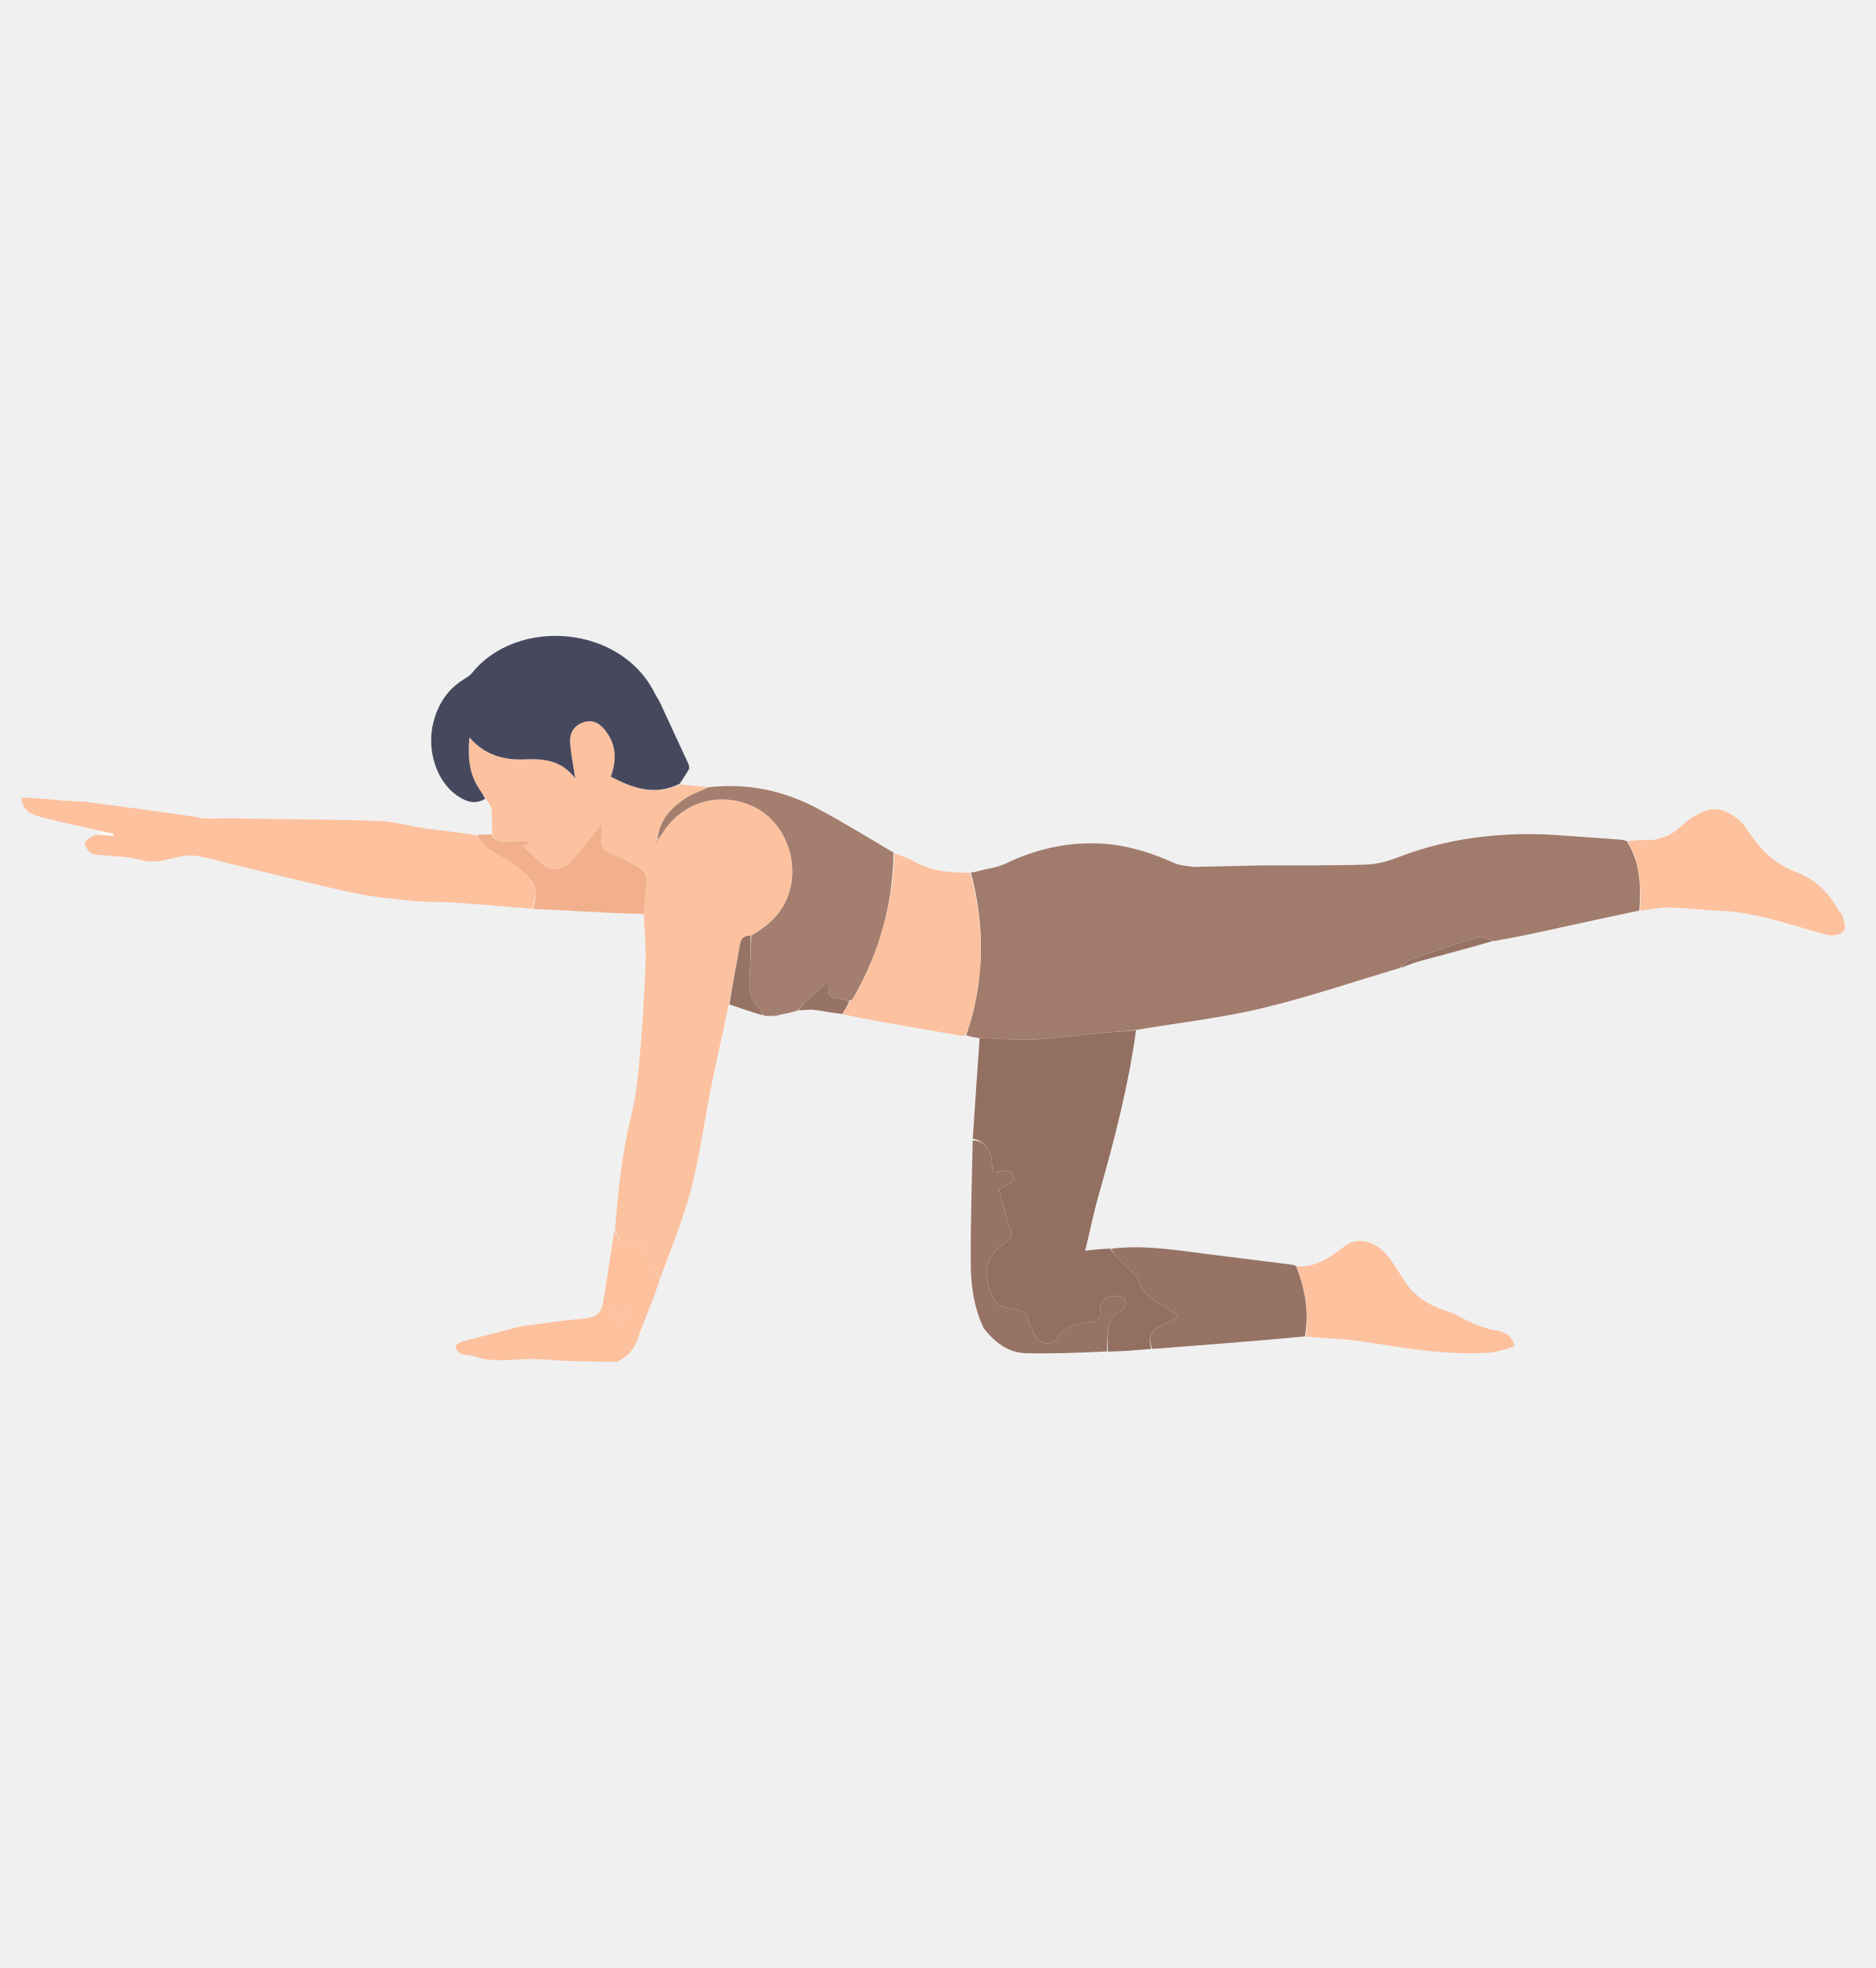
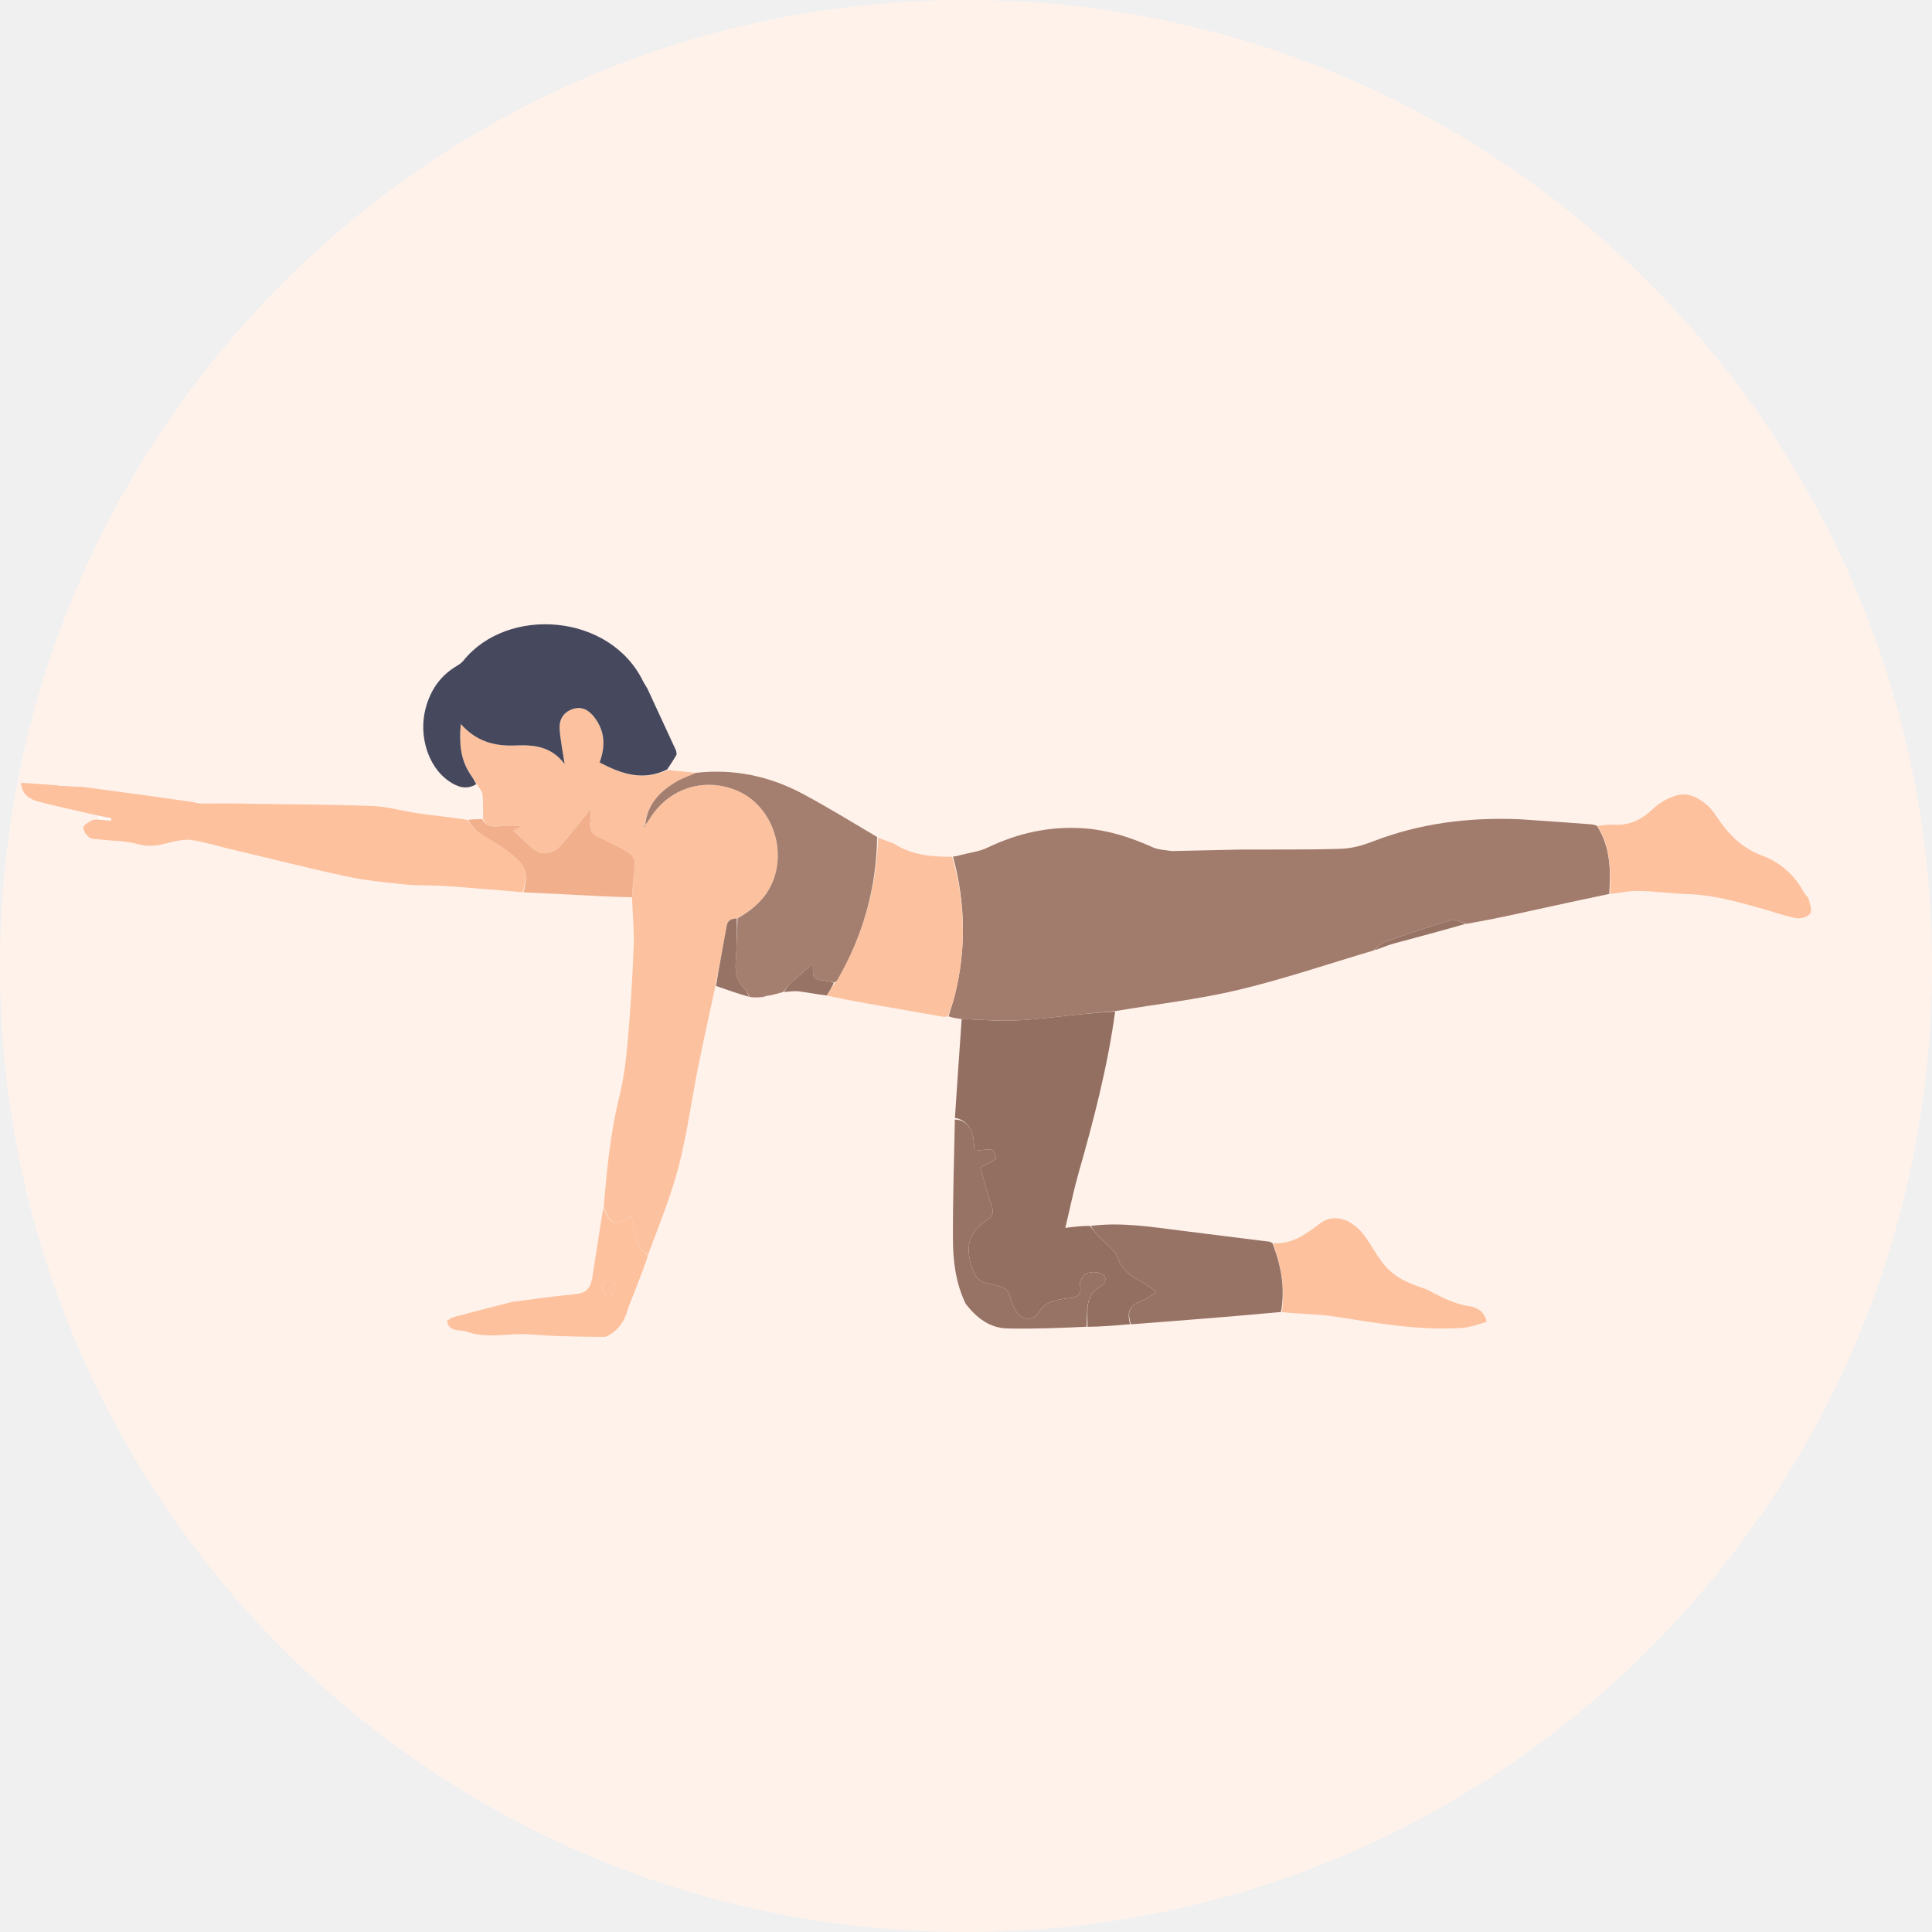
- <svg xmlns="http://www.w3.org/2000/svg" width="61" height="64" viewBox="0 0 61 64" fill="none">
-   <path d="M45.501 31.486C44.011 31.927 42.535 32.431 41.025 32.791C39.707 33.105 38.35 33.257 36.96 33.491C36.51 33.537 36.11 33.57 35.711 33.608C35.024 33.674 34.34 33.774 33.652 33.803C33.055 33.828 32.455 33.775 31.832 33.756C31.679 33.735 31.55 33.714 31.422 33.668C31.491 33.425 31.57 33.211 31.625 32.991C32.011 31.451 31.985 29.914 31.572 28.382C31.572 28.382 31.6 28.37 31.632 28.366C31.716 28.349 31.767 28.337 31.818 28.325C32.117 28.246 32.437 28.212 32.711 28.08C33.719 27.596 34.769 27.363 35.885 27.439C36.696 27.494 37.455 27.737 38.192 28.07C38.364 28.148 38.569 28.153 38.811 28.193C39.599 28.177 40.335 28.16 41.071 28.143C42.191 28.138 43.311 28.153 44.429 28.117C44.784 28.106 45.15 28.001 45.486 27.872C47.044 27.271 48.657 27.07 50.343 27.139C51.142 27.192 51.911 27.248 52.68 27.305C52.741 27.31 52.803 27.316 52.898 27.352C53.359 28.075 53.356 28.84 53.308 29.612C52.466 29.79 51.625 29.968 50.764 30.159C50.034 30.323 49.323 30.474 48.576 30.603C48.383 30.543 48.206 30.438 48.072 30.477C47.335 30.697 46.605 30.944 45.88 31.201C45.738 31.252 45.627 31.389 45.501 31.486Z" fill="#A17B6C" />
-   <path d="M17.314 29.556C16.469 29.487 15.624 29.411 14.778 29.352C14.326 29.321 13.87 29.345 13.42 29.299C12.762 29.232 12.1 29.166 11.455 29.028C10.17 28.751 8.895 28.425 7.591 28.117C7.161 28.016 6.761 27.887 6.35 27.828C6.115 27.795 5.858 27.85 5.622 27.91C5.272 27.998 4.95 28.074 4.572 27.965C4.173 27.849 3.738 27.858 3.319 27.809C3.198 27.795 3.052 27.807 2.964 27.743C2.862 27.67 2.763 27.527 2.759 27.412C2.756 27.338 2.923 27.251 3.024 27.184C3.073 27.151 3.143 27.151 3.245 27.147C3.417 27.166 3.548 27.173 3.678 27.181C3.681 27.157 3.683 27.133 3.685 27.11C3.52 27.074 3.354 27.038 3.188 27.003C2.556 26.856 1.922 26.722 1.294 26.559C1.003 26.483 0.731 26.347 0.695 25.931C1.105 25.956 1.492 25.981 1.92 26.018C1.995 26.031 2.029 26.033 2.063 26.034C2.19 26.043 2.318 26.052 2.496 26.062C2.594 26.063 2.641 26.063 2.688 26.062C3.921 26.225 5.154 26.389 6.426 26.575C6.538 26.604 6.613 26.61 6.688 26.617C7.065 26.617 7.441 26.618 7.846 26.615C8.009 26.616 8.143 26.624 8.278 26.626C9.636 26.648 10.994 26.648 12.351 26.7C12.852 26.72 13.347 26.871 13.848 26.942C14.379 27.018 14.913 27.069 15.474 27.157C15.621 27.317 15.721 27.476 15.862 27.579C16.11 27.761 16.393 27.896 16.644 28.075C17.443 28.645 17.521 28.83 17.314 29.556Z" fill="#FDC19E" />
-   <path d="M53.335 29.614C53.356 28.84 53.359 28.075 52.922 27.363C53.1 27.335 53.287 27.31 53.473 27.32C53.983 27.346 54.38 27.156 54.751 26.801C54.978 26.584 55.291 26.409 55.596 26.333C56.037 26.224 56.566 26.596 56.824 26.99C57.208 27.575 57.659 28.079 58.366 28.341C58.958 28.56 59.449 28.977 59.756 29.563C59.799 29.644 59.895 29.705 59.916 29.788C59.958 29.946 60.035 30.162 59.965 30.262C59.89 30.372 59.653 30.441 59.506 30.415C59.143 30.351 58.792 30.221 58.435 30.12C57.611 29.887 56.789 29.648 55.922 29.619C55.376 29.601 54.831 29.524 54.285 29.513C53.978 29.507 53.67 29.579 53.335 29.614Z" fill="#FDC19E" />
-   <path d="M49.247 43.789C48.963 43.874 48.681 43.973 48.393 43.991C46.985 44.078 45.606 43.828 44.223 43.614C43.652 43.526 43.067 43.531 42.463 43.465C42.579 42.662 42.434 41.922 42.173 41.195C42.183 41.191 42.193 41.183 42.202 41.183C42.816 41.215 43.258 40.884 43.721 40.532C44.197 40.169 44.814 40.385 45.24 40.989C45.431 41.261 45.591 41.555 45.79 41.82C46.144 42.29 46.654 42.523 47.221 42.697C47.701 42.941 48.146 43.195 48.675 43.271C48.936 43.309 49.185 43.453 49.247 43.789Z" fill="#FDC19E" />
-   <path d="M3.195 27.019C3.354 27.038 3.519 27.074 3.685 27.11C3.683 27.133 3.681 27.157 3.678 27.181C3.548 27.173 3.417 27.166 3.268 27.144C3.234 27.098 3.218 27.066 3.195 27.019Z" fill="#FEF9F6" />
-   <path d="M6.684 26.596C6.613 26.61 6.538 26.604 6.451 26.579C6.519 26.565 6.599 26.571 6.684 26.596Z" fill="#FEFAF7" />
-   <path d="M2.685 26.041C2.641 26.063 2.594 26.063 2.523 26.061C2.56 26.045 2.621 26.033 2.685 26.041Z" fill="#FEFAF7" />
-   <path d="M50.374 26.231C50.345 26.215 50.314 26.181 50.298 26.136C50.333 26.154 50.352 26.183 50.374 26.231Z" fill="#FEFAF7" />
-   <path d="M2.059 26.018C2.029 26.033 1.995 26.031 1.948 26.017C1.976 26.003 2.016 26.003 2.059 26.018Z" fill="#FEFAF7" />
-   <path d="M50.311 25.981C50.282 25.965 50.252 25.931 50.236 25.886C50.27 25.904 50.29 25.933 50.311 25.981Z" fill="#FEFAF7" />
-   <path d="M19.999 39.999C20.099 38.76 20.219 37.525 20.52 36.31C20.668 35.711 20.742 35.088 20.796 34.471C20.886 33.438 20.95 32.401 20.991 31.365C21.012 30.848 20.958 30.328 20.938 29.751C20.958 29.445 20.97 29.197 20.999 28.951C21.065 28.404 21.036 28.34 20.545 28.084C20.343 27.979 20.145 27.86 19.933 27.783C19.652 27.68 19.508 27.521 19.558 27.205C19.582 27.049 19.562 26.886 19.562 26.802C19.264 27.169 18.939 27.602 18.58 28.004C18.337 28.276 17.962 28.343 17.735 28.172C17.481 27.982 17.259 27.75 17.006 27.521C17.11 27.462 17.193 27.416 17.275 27.369C17.023 27.333 16.784 27.344 16.548 27.37C16.318 27.395 16.11 27.39 16.003 27.136C16 26.865 16.012 26.593 15.985 26.325C15.974 26.215 15.88 26.114 15.8 25.981C15.714 25.858 15.657 25.76 15.592 25.667C15.25 25.171 15.209 24.623 15.262 23.982C15.78 24.566 16.392 24.722 17.061 24.695C17.67 24.67 18.247 24.709 18.704 25.309C18.637 24.858 18.561 24.503 18.538 24.144C18.519 23.841 18.661 23.594 18.968 23.49C19.282 23.383 19.514 23.53 19.697 23.771C20.043 24.226 20.058 24.726 19.863 25.256C20.588 25.643 21.31 25.881 22.121 25.508C22.453 25.547 22.763 25.568 23.055 25.601C22.819 25.709 22.587 25.782 22.385 25.905C21.851 26.227 21.44 26.649 21.361 27.319C21.343 27.349 21.339 27.372 21.335 27.394C21.343 27.396 21.351 27.397 21.358 27.398C21.364 27.37 21.369 27.341 21.393 27.303C21.457 27.223 21.503 27.154 21.548 27.083C22.175 26.102 23.337 25.739 24.412 26.189C25.396 26.602 25.953 27.766 25.709 28.855C25.542 29.597 25.061 30.064 24.408 30.425C24.21 30.431 24.103 30.489 24.069 30.686C23.955 31.343 23.824 31.997 23.696 32.68C23.503 33.59 23.302 34.469 23.125 35.354C22.906 36.45 22.761 37.565 22.48 38.644C22.223 39.636 21.828 40.591 21.47 41.562C21.339 41.457 21.177 41.371 21.135 41.244C21.033 40.935 20.986 40.608 20.918 40.296C20.326 40.618 20.256 40.597 19.999 39.999Z" fill="#FCC29F" />
-   <path d="M22.101 25.49C21.31 25.881 20.588 25.643 19.863 25.256C20.058 24.726 20.043 24.226 19.697 23.771C19.514 23.53 19.283 23.383 18.968 23.49C18.661 23.594 18.52 23.841 18.538 24.144C18.561 24.503 18.637 24.858 18.704 25.309C18.247 24.709 17.67 24.67 17.061 24.695C16.392 24.722 15.78 24.566 15.263 23.981C15.21 24.623 15.25 25.171 15.592 25.667C15.657 25.76 15.715 25.858 15.778 25.977C15.438 26.184 15.135 26.062 14.852 25.863C14.185 25.395 13.862 24.377 14.096 23.478C14.251 22.882 14.569 22.399 15.108 22.075C15.195 22.022 15.288 21.963 15.351 21.885C16.805 20.069 20.22 20.303 21.316 22.594C21.374 22.69 21.41 22.752 21.447 22.812C21.759 23.488 22.072 24.163 22.384 24.838C22.401 24.875 22.409 24.916 22.415 24.994C22.305 25.184 22.203 25.337 22.101 25.49Z" fill="#46495E" />
-   <path d="M31.542 28.38C31.985 29.914 32.011 31.451 31.625 32.991C31.57 33.211 31.491 33.425 31.397 33.667C31.32 33.687 31.268 33.686 31.217 33.677C30.373 33.53 29.529 33.384 28.685 33.235C28.249 33.158 27.814 33.075 27.386 32.977C27.476 32.831 27.557 32.704 27.656 32.565C27.698 32.518 27.725 32.487 27.746 32.451C28.584 30.994 29.033 29.427 29.09 27.748C29.281 27.819 29.45 27.885 29.619 27.952C30.2 28.319 30.847 28.391 31.542 28.38Z" fill="#FCC29F" />
-   <path d="M15.976 27.134C16.11 27.389 16.318 27.395 16.548 27.37C16.785 27.344 17.023 27.333 17.275 27.369C17.193 27.416 17.111 27.462 17.006 27.521C17.259 27.75 17.482 27.982 17.735 28.172C17.963 28.343 18.338 28.276 18.58 28.004C18.939 27.602 19.265 27.169 19.562 26.802C19.562 26.886 19.583 27.049 19.558 27.205C19.508 27.521 19.652 27.68 19.933 27.783C20.146 27.86 20.343 27.979 20.545 28.084C21.036 28.339 21.065 28.404 20.999 28.951C20.97 29.197 20.958 29.445 20.938 29.721C20.224 29.71 19.51 29.668 18.796 29.63C18.32 29.604 17.844 29.585 17.341 29.559C17.521 28.83 17.443 28.645 16.644 28.075C16.393 27.896 16.11 27.761 15.862 27.579C15.721 27.476 15.621 27.317 15.503 27.162C15.652 27.138 15.8 27.135 15.976 27.134Z" fill="#F1AF8C" />
-   <path d="M31.807 28.308C31.767 28.337 31.716 28.349 31.645 28.357C31.683 28.332 31.74 28.312 31.807 28.308Z" fill="#FEF9F6" />
-   <path d="M19.983 40.019C20.256 40.597 20.326 40.618 20.918 40.296C20.986 40.608 21.033 40.935 21.135 41.244C21.177 41.37 21.339 41.457 21.469 41.585C21.266 42.176 21.041 42.744 20.816 43.312C20.701 43.736 20.502 44.094 20.057 44.284C19.51 44.289 18.969 44.273 18.373 44.255C17.875 44.232 17.429 44.174 16.988 44.202C16.473 44.234 15.96 44.291 15.466 44.116C15.233 44.033 14.87 44.149 14.808 43.75C14.886 43.708 14.959 43.649 15.041 43.626C15.677 43.456 16.314 43.293 16.976 43.124C17.653 43.038 18.304 42.942 18.959 42.883C19.389 42.843 19.552 42.739 19.623 42.301C19.746 41.548 19.854 40.793 19.983 40.019ZM20.087 42.427C19.843 42.539 19.952 42.721 20.018 42.872C20.044 42.931 20.159 42.95 20.233 42.987C20.28 42.851 20.352 42.718 20.367 42.578C20.384 42.427 20.294 42.347 20.087 42.427Z" fill="#FDC19E" />
-   <path d="M37.437 43.866C36.975 43.906 36.512 43.947 36.023 43.953C36.04 43.436 35.907 42.897 36.482 42.599C36.627 42.523 36.681 42.298 36.516 42.208C36.375 42.13 36.146 42.122 35.996 42.182C35.884 42.227 35.753 42.449 35.776 42.561C35.844 42.886 35.702 42.97 35.428 43.003C35.03 43.05 34.645 43.079 34.389 43.495C34.208 43.79 33.81 43.719 33.646 43.413C33.569 43.269 33.491 43.117 33.46 42.96C33.417 42.746 33.313 42.678 33.105 42.605C32.808 42.5 32.433 42.579 32.253 42.13C31.956 41.389 32.036 40.855 32.694 40.414C32.911 40.269 32.928 40.142 32.837 39.901C32.68 39.485 32.586 39.046 32.482 38.675C32.707 38.554 32.866 38.493 32.984 38.387C33.012 38.361 32.918 38.105 32.85 38.09C32.694 38.056 32.518 38.103 32.287 38.123C32.278 38.037 32.258 37.904 32.251 37.77C32.231 37.383 31.963 37.072 31.633 37.034C31.705 35.923 31.781 34.84 31.857 33.757C32.455 33.775 33.055 33.828 33.652 33.803C34.34 33.774 35.025 33.674 35.711 33.608C36.11 33.57 36.51 33.537 36.941 33.505C36.694 35.317 36.235 37.085 35.733 38.843C35.566 39.431 35.444 40.031 35.289 40.675C35.582 40.639 35.829 40.609 36.102 40.607C36.206 40.734 36.279 40.838 36.364 40.93C36.587 41.172 36.916 41.374 37.017 41.658C37.178 42.108 37.512 42.291 37.871 42.494C38.024 42.581 38.163 42.693 38.308 42.793C38.163 42.886 38.028 43.007 37.87 43.066C37.431 43.23 37.315 43.425 37.437 43.866Z" fill="#936F61" />
-   <path d="M37.464 43.868C37.315 43.425 37.431 43.23 37.87 43.066C38.028 43.007 38.163 42.886 38.308 42.793C38.163 42.693 38.024 42.58 37.871 42.494C37.511 42.291 37.178 42.108 37.017 41.658C36.916 41.374 36.586 41.172 36.364 40.93C36.279 40.838 36.206 40.734 36.13 40.61C37.136 40.481 38.123 40.639 39.112 40.764C40.091 40.888 41.07 41.009 42.049 41.133C42.078 41.136 42.105 41.156 42.153 41.182C42.434 41.922 42.579 42.662 42.433 43.461C40.783 43.614 39.137 43.743 37.464 43.868Z" fill="#977365" />
-   <path d="M45.524 31.483C45.627 31.389 45.738 31.252 45.88 31.202C46.606 30.944 47.335 30.697 48.072 30.477C48.206 30.438 48.383 30.543 48.551 30.601C47.76 30.833 46.959 31.041 46.16 31.259C45.951 31.317 45.75 31.406 45.524 31.483Z" fill="#977365" />
-   <path d="M31.989 43.192C31.659 42.504 31.57 41.778 31.567 41.05C31.562 39.739 31.603 38.428 31.631 37.089C31.963 37.072 32.231 37.383 32.251 37.77C32.258 37.904 32.278 38.037 32.287 38.123C32.518 38.103 32.694 38.056 32.85 38.09C32.918 38.105 33.012 38.361 32.984 38.387C32.866 38.493 32.707 38.554 32.482 38.675C32.586 39.046 32.68 39.485 32.837 39.901C32.928 40.142 32.911 40.269 32.694 40.414C32.036 40.855 31.956 41.389 32.253 42.13C32.433 42.579 32.808 42.5 33.105 42.605C33.313 42.678 33.417 42.746 33.46 42.96C33.491 43.117 33.569 43.269 33.646 43.413C33.81 43.719 34.208 43.79 34.389 43.495C34.645 43.079 35.03 43.05 35.428 43.003C35.702 42.97 35.844 42.886 35.776 42.561C35.753 42.449 35.884 42.227 35.995 42.182C36.146 42.122 36.375 42.13 36.516 42.208C36.681 42.298 36.626 42.523 36.482 42.599C35.906 42.897 36.04 43.436 35.993 43.95C35.118 43.993 34.246 44.025 33.376 44.008C32.787 43.996 32.352 43.658 31.989 43.192Z" fill="#977365" />
-   <path d="M25.939 32.862C25.769 32.911 25.599 32.961 25.393 32.992C25.301 32.995 25.246 33.015 25.19 33.035C25.081 33.041 24.973 33.047 24.837 33.026C24.759 32.913 24.722 32.811 24.653 32.743C24.404 32.499 24.348 32.206 24.372 31.872C24.405 31.389 24.414 30.904 24.433 30.421C25.061 30.064 25.543 29.597 25.709 28.855C25.953 27.766 25.397 26.602 24.412 26.189C23.337 25.739 22.175 26.102 21.548 27.083C21.503 27.154 21.457 27.223 21.394 27.303C21.375 27.312 21.375 27.313 21.375 27.313C21.441 26.649 21.851 26.227 22.385 25.905C22.587 25.782 22.82 25.709 23.056 25.601C24.319 25.46 25.495 25.711 26.591 26.296C27.423 26.741 28.227 27.237 29.056 27.727C29.033 29.427 28.584 30.994 27.746 32.451C27.725 32.487 27.698 32.518 27.639 32.545C27.545 32.525 27.486 32.507 27.426 32.501C26.924 32.443 26.924 32.443 26.929 31.959C26.929 31.948 26.904 31.936 26.91 31.941C26.678 32.144 26.446 32.339 26.224 32.544C26.119 32.64 26.033 32.756 25.939 32.862Z" fill="#A47E6F" />
-   <path d="M24.408 30.425C24.414 30.904 24.405 31.389 24.371 31.872C24.348 32.206 24.404 32.499 24.653 32.743C24.722 32.811 24.759 32.913 24.811 33.02C24.454 32.918 24.097 32.795 23.719 32.662C23.824 31.996 23.955 31.343 24.069 30.686C24.103 30.489 24.21 30.431 24.408 30.425Z" fill="#977365" />
-   <path d="M21.375 27.312C21.369 27.341 21.364 27.37 21.358 27.398C21.351 27.397 21.343 27.396 21.335 27.394C21.339 27.371 21.343 27.349 21.361 27.319C21.375 27.313 21.375 27.312 21.375 27.312Z" fill="#A47E6F" />
-   <path d="M25.964 32.86C26.033 32.756 26.119 32.64 26.224 32.544C26.446 32.339 26.678 32.144 26.91 31.941C26.904 31.936 26.93 31.948 26.929 31.959C26.924 32.443 26.924 32.443 27.427 32.501C27.486 32.507 27.545 32.525 27.622 32.558C27.557 32.704 27.476 32.831 27.386 32.977C27.077 32.942 26.776 32.878 26.472 32.841C26.314 32.822 26.15 32.851 25.964 32.86Z" fill="#977365" />
-   <path d="M20.108 42.416C20.294 42.347 20.384 42.427 20.367 42.578C20.352 42.718 20.28 42.851 20.234 42.987C20.159 42.95 20.044 42.931 20.018 42.872C19.952 42.722 19.843 42.539 20.108 42.416Z" fill="#FCC29F" />
-   <path d="M25.209 33.039C25.246 33.015 25.301 32.995 25.368 32.99C25.328 33.019 25.279 33.031 25.209 33.039Z" fill="#977365" />
+ <svg xmlns="http://www.w3.org/2000/svg" width="64" height="64" viewBox="0 0 64 64" fill="none">
+   <g clip-path="url(#clip0_896_10957)">
+     <rect width="64" height="64" rx="32" fill="#FFF2EB" />
+     <path d="M45.501 31.486C44.011 31.927 42.535 32.431 41.025 32.791C39.707 33.105 38.35 33.257 36.96 33.491C36.51 33.537 36.11 33.569 35.711 33.608C35.025 33.674 34.34 33.774 33.652 33.803C33.055 33.828 32.455 33.775 31.832 33.756C31.679 33.734 31.55 33.714 31.422 33.668C31.491 33.425 31.57 33.211 31.625 32.99C32.011 31.45 31.985 29.914 31.572 28.382C31.572 28.382 31.6 28.37 31.633 28.365C31.716 28.349 31.767 28.337 31.818 28.325C32.117 28.246 32.438 28.211 32.711 28.08C33.719 27.596 34.769 27.363 35.885 27.438C36.696 27.494 37.455 27.737 38.192 28.07C38.364 28.147 38.569 28.153 38.812 28.193C39.599 28.177 40.335 28.16 41.071 28.143C42.191 28.138 43.311 28.153 44.429 28.117C44.784 28.106 45.15 28.001 45.486 27.871C47.044 27.27 48.657 27.069 50.344 27.139C51.142 27.191 51.911 27.248 52.68 27.305C52.742 27.31 52.803 27.316 52.898 27.352C53.359 28.074 53.356 28.839 53.308 29.612C52.467 29.79 51.625 29.968 50.765 30.159C50.034 30.323 49.323 30.474 48.576 30.603C48.383 30.543 48.206 30.437 48.072 30.477C47.335 30.697 46.606 30.944 45.88 31.201C45.738 31.252 45.627 31.389 45.501 31.486Z" fill="#A17B6C" />
+     <path d="M17.314 29.556C16.469 29.487 15.624 29.411 14.778 29.352C14.326 29.321 13.87 29.345 13.42 29.299C12.762 29.232 12.1 29.166 11.455 29.028C10.17 28.751 8.895 28.425 7.591 28.117C7.161 28.016 6.761 27.887 6.35 27.828C6.115 27.795 5.858 27.85 5.622 27.91C5.272 27.998 4.949 28.074 4.572 27.965C4.173 27.849 3.738 27.858 3.319 27.809C3.198 27.795 3.052 27.807 2.963 27.743C2.862 27.67 2.763 27.528 2.759 27.412C2.756 27.338 2.923 27.251 3.024 27.184C3.072 27.151 3.142 27.151 3.245 27.147C3.417 27.166 3.548 27.173 3.678 27.181C3.681 27.157 3.683 27.134 3.685 27.11C3.519 27.074 3.354 27.038 3.188 27.003C2.556 26.857 1.921 26.722 1.294 26.559C1.003 26.483 0.731 26.347 0.694 25.931C1.105 25.957 1.492 25.981 1.92 26.018C1.995 26.031 2.029 26.033 2.063 26.034C2.19 26.043 2.318 26.052 2.496 26.062C2.593 26.063 2.64 26.063 2.687 26.062C3.921 26.225 5.154 26.389 6.426 26.575C6.538 26.604 6.613 26.611 6.688 26.617C7.065 26.617 7.441 26.618 7.846 26.615C8.008 26.616 8.143 26.624 8.278 26.626C9.636 26.648 10.994 26.648 12.351 26.7C12.852 26.72 13.347 26.871 13.848 26.942C14.379 27.018 14.913 27.069 15.474 27.157C15.621 27.317 15.721 27.476 15.862 27.579C16.11 27.761 16.393 27.896 16.644 28.075C17.442 28.645 17.521 28.83 17.314 29.556Z" fill="#FDC19E" />
+     <path d="M53.335 29.614C53.356 28.839 53.359 28.074 52.922 27.363C53.1 27.334 53.287 27.31 53.473 27.32C53.983 27.346 54.38 27.155 54.751 26.801C54.978 26.584 55.291 26.408 55.596 26.333C56.037 26.223 56.566 26.596 56.824 26.99C57.208 27.575 57.659 28.079 58.366 28.341C58.958 28.56 59.449 28.977 59.756 29.563C59.799 29.644 59.895 29.705 59.916 29.788C59.958 29.946 60.035 30.162 59.965 30.262C59.89 30.372 59.653 30.441 59.506 30.415C59.143 30.351 58.792 30.22 58.435 30.119C57.611 29.886 56.789 29.648 55.922 29.619C55.376 29.601 54.831 29.524 54.285 29.513C53.978 29.507 53.67 29.579 53.335 29.614Z" fill="#FDC19E" />
+     <path d="M49.248 43.789C48.963 43.874 48.681 43.973 48.393 43.991C46.985 44.078 45.607 43.828 44.223 43.614C43.652 43.526 43.067 43.531 42.463 43.465C42.579 42.662 42.434 41.922 42.173 41.195C42.183 41.191 42.193 41.182 42.202 41.183C42.817 41.215 43.258 40.884 43.721 40.532C44.198 40.169 44.815 40.385 45.24 40.989C45.431 41.261 45.591 41.555 45.791 41.82C46.144 42.29 46.654 42.523 47.221 42.697C47.701 42.941 48.146 43.195 48.675 43.271C48.936 43.309 49.185 43.453 49.248 43.789Z" fill="#FDC19E" />
+     <path d="M3.195 27.019C3.354 27.038 3.52 27.074 3.685 27.11C3.683 27.133 3.681 27.157 3.678 27.18C3.548 27.173 3.417 27.166 3.268 27.144C3.234 27.098 3.218 27.066 3.195 27.019Z" fill="#FEF9F6" />
+     <path d="M6.684 26.597C6.613 26.611 6.538 26.604 6.451 26.579C6.519 26.565 6.599 26.571 6.684 26.597Z" fill="#FEFAF7" />
+     <path d="M2.684 26.041C2.64 26.063 2.593 26.063 2.523 26.06C2.56 26.045 2.621 26.033 2.684 26.041Z" fill="#FEFAF7" />
+     <path d="M50.374 26.231C50.345 26.215 50.314 26.181 50.298 26.136C50.333 26.154 50.352 26.184 50.374 26.231Z" fill="#FEFAF7" />
+     <path d="M2.059 26.018C2.029 26.032 1.995 26.031 1.948 26.017C1.976 26.003 2.016 26.003 2.059 26.018Z" fill="#FEFAF7" />
+     <path d="M50.311 25.982C50.282 25.965 50.252 25.931 50.236 25.886C50.27 25.904 50.29 25.934 50.311 25.982Z" fill="#FEFAF7" />
+     <path d="M19.999 39.999C20.099 38.76 20.219 37.525 20.52 36.31C20.668 35.711 20.742 35.088 20.796 34.471C20.886 33.438 20.95 32.401 20.991 31.365C21.012 30.848 20.958 30.327 20.938 29.751C20.958 29.445 20.97 29.197 20.999 28.951C21.065 28.404 21.036 28.339 20.545 28.084C20.343 27.979 20.145 27.86 19.933 27.783C19.652 27.68 19.508 27.521 19.558 27.205C19.583 27.049 19.562 26.886 19.562 26.802C19.265 27.169 18.939 27.602 18.58 28.004C18.337 28.276 17.963 28.343 17.735 28.172C17.482 27.982 17.259 27.75 17.006 27.521C17.111 27.462 17.193 27.416 17.275 27.369C17.023 27.333 16.785 27.344 16.548 27.369C16.318 27.395 16.11 27.389 16.004 27.136C16 26.865 16.012 26.593 15.985 26.325C15.974 26.215 15.88 26.114 15.8 25.981C15.714 25.858 15.657 25.76 15.592 25.667C15.25 25.171 15.21 24.623 15.263 23.981C15.78 24.566 16.392 24.722 17.061 24.695C17.67 24.67 18.247 24.709 18.704 25.309C18.637 24.858 18.561 24.503 18.538 24.144C18.52 23.841 18.661 23.594 18.968 23.49C19.283 23.383 19.514 23.53 19.697 23.771C20.043 24.226 20.058 24.726 19.863 25.256C20.588 25.643 21.31 25.881 22.122 25.508C22.453 25.547 22.763 25.568 23.056 25.601C22.82 25.709 22.587 25.782 22.385 25.905C21.851 26.227 21.441 26.649 21.361 27.319C21.343 27.348 21.339 27.371 21.335 27.394C21.343 27.396 21.351 27.397 21.358 27.398C21.364 27.37 21.369 27.341 21.393 27.303C21.457 27.223 21.503 27.154 21.548 27.083C22.175 26.102 23.337 25.739 24.412 26.189C25.397 26.602 25.953 27.766 25.709 28.855C25.543 29.596 25.061 30.064 24.408 30.425C24.21 30.431 24.103 30.489 24.069 30.686C23.955 31.343 23.824 31.996 23.696 32.679C23.503 33.59 23.302 34.469 23.125 35.354C22.906 36.45 22.761 37.565 22.481 38.644C22.223 39.636 21.828 40.591 21.47 41.562C21.34 41.457 21.177 41.37 21.135 41.244C21.033 40.935 20.986 40.607 20.918 40.296C20.326 40.618 20.256 40.597 19.999 39.999Z" fill="#FCC29F" />
+     <path d="M22.101 25.49C21.31 25.881 20.588 25.643 19.863 25.256C20.058 24.726 20.043 24.226 19.697 23.771C19.514 23.53 19.283 23.383 18.968 23.49C18.661 23.594 18.52 23.841 18.538 24.144C18.561 24.503 18.637 24.858 18.704 25.309C18.247 24.709 17.67 24.67 17.061 24.695C16.392 24.722 15.78 24.566 15.263 23.982C15.21 24.623 15.25 25.171 15.592 25.667C15.657 25.76 15.715 25.858 15.778 25.977C15.438 26.184 15.135 26.062 14.852 25.864C14.185 25.395 13.862 24.377 14.096 23.478C14.251 22.882 14.569 22.399 15.108 22.075C15.195 22.022 15.288 21.963 15.351 21.885C16.805 20.069 20.22 20.304 21.316 22.594C21.374 22.691 21.41 22.752 21.447 22.813C21.759 23.488 22.072 24.163 22.384 24.839C22.401 24.876 22.409 24.916 22.415 24.994C22.305 25.184 22.203 25.337 22.101 25.49Z" fill="#46495E" />
+     <path d="M31.542 28.38C31.985 29.914 32.011 31.451 31.625 32.991C31.57 33.211 31.491 33.425 31.397 33.667C31.32 33.687 31.268 33.686 31.217 33.677C30.373 33.53 29.529 33.384 28.685 33.235C28.249 33.158 27.814 33.075 27.386 32.977C27.476 32.831 27.557 32.704 27.656 32.565C27.698 32.518 27.725 32.487 27.746 32.451C28.584 30.994 29.033 29.427 29.09 27.748C29.281 27.819 29.45 27.885 29.619 27.952C30.2 28.319 30.847 28.39 31.542 28.38Z" fill="#FCC29F" />
+     <path d="M15.976 27.134C16.11 27.39 16.318 27.395 16.548 27.37C16.784 27.344 17.023 27.333 17.275 27.369C17.193 27.416 17.111 27.462 17.006 27.521C17.259 27.75 17.481 27.982 17.735 28.172C17.963 28.343 18.337 28.276 18.58 28.004C18.939 27.602 19.264 27.169 19.562 26.802C19.562 26.886 19.583 27.049 19.558 27.205C19.508 27.521 19.652 27.68 19.933 27.783C20.145 27.86 20.343 27.979 20.545 28.084C21.036 28.34 21.065 28.404 20.999 28.951C20.97 29.197 20.958 29.445 20.938 29.722C20.223 29.71 19.51 29.668 18.796 29.63C18.32 29.604 17.844 29.585 17.341 29.559C17.521 28.83 17.442 28.645 16.644 28.075C16.393 27.896 16.11 27.761 15.862 27.579C15.721 27.476 15.621 27.317 15.503 27.162C15.651 27.138 15.8 27.136 15.976 27.134Z" fill="#F1AF8C" />
+     <path d="M31.807 28.308C31.767 28.337 31.716 28.349 31.645 28.357C31.683 28.332 31.74 28.312 31.807 28.308Z" fill="#FEF9F6" />
+     <path d="M19.983 40.019C20.256 40.597 20.326 40.618 20.918 40.296C20.986 40.608 21.033 40.935 21.135 41.244C21.177 41.371 21.34 41.457 21.469 41.585C21.266 42.176 21.041 42.744 20.816 43.312C20.701 43.737 20.502 44.094 20.058 44.284C19.51 44.289 18.969 44.273 18.373 44.255C17.875 44.232 17.429 44.174 16.988 44.202C16.473 44.234 15.961 44.291 15.466 44.116C15.233 44.033 14.871 44.149 14.808 43.75C14.886 43.708 14.959 43.649 15.041 43.627C15.677 43.456 16.315 43.293 16.976 43.124C17.653 43.038 18.305 42.943 18.959 42.883C19.39 42.843 19.552 42.739 19.624 42.301C19.746 41.548 19.854 40.793 19.983 40.019ZM20.087 42.427C19.843 42.539 19.952 42.722 20.018 42.872C20.044 42.931 20.159 42.95 20.234 42.987C20.28 42.851 20.352 42.718 20.367 42.578C20.384 42.427 20.294 42.347 20.087 42.427Z" fill="#FDC19E" />
+     <path d="M37.437 43.866C36.974 43.906 36.512 43.947 36.023 43.953C36.04 43.436 35.906 42.898 36.482 42.599C36.626 42.524 36.681 42.299 36.516 42.208C36.375 42.13 36.146 42.122 35.995 42.182C35.884 42.227 35.753 42.449 35.776 42.561C35.844 42.886 35.702 42.971 35.428 43.003C35.03 43.05 34.645 43.079 34.389 43.495C34.208 43.79 33.81 43.719 33.646 43.413C33.569 43.269 33.491 43.117 33.46 42.96C33.417 42.747 33.313 42.678 33.105 42.605C32.808 42.501 32.433 42.579 32.253 42.13C31.955 41.389 32.036 40.855 32.694 40.414C32.911 40.269 32.928 40.142 32.837 39.901C32.68 39.485 32.585 39.046 32.481 38.676C32.707 38.554 32.866 38.494 32.984 38.387C33.012 38.362 32.918 38.105 32.85 38.09C32.694 38.056 32.518 38.103 32.287 38.123C32.278 38.037 32.258 37.904 32.251 37.77C32.231 37.384 31.963 37.072 31.633 37.034C31.705 35.923 31.781 34.84 31.857 33.757C32.455 33.775 33.055 33.829 33.652 33.803C34.34 33.774 35.025 33.674 35.711 33.608C36.11 33.57 36.51 33.538 36.941 33.505C36.694 35.317 36.235 37.085 35.733 38.843C35.566 39.431 35.444 40.031 35.289 40.675C35.582 40.639 35.829 40.609 36.102 40.608C36.206 40.735 36.279 40.838 36.364 40.93C36.586 41.173 36.916 41.374 37.017 41.658C37.178 42.108 37.511 42.291 37.871 42.494C38.024 42.581 38.163 42.693 38.308 42.794C38.163 42.886 38.028 43.007 37.87 43.066C37.431 43.23 37.315 43.425 37.437 43.866Z" fill="#936F61" />
+     <path d="M37.464 43.869C37.315 43.425 37.431 43.23 37.87 43.066C38.028 43.007 38.163 42.886 38.308 42.794C38.163 42.693 38.024 42.581 37.871 42.494C37.512 42.291 37.178 42.108 37.017 41.658C36.916 41.374 36.587 41.173 36.364 40.93C36.279 40.838 36.206 40.735 36.13 40.61C37.136 40.481 38.123 40.64 39.112 40.765C40.091 40.889 41.07 41.01 42.049 41.133C42.078 41.137 42.105 41.156 42.153 41.182C42.434 41.922 42.579 42.662 42.434 43.461C40.783 43.614 39.138 43.743 37.464 43.869Z" fill="#977365" />
+     <path d="M45.524 31.483C45.627 31.389 45.738 31.252 45.88 31.202C46.606 30.944 47.335 30.697 48.072 30.477C48.206 30.438 48.383 30.543 48.551 30.602C47.76 30.833 46.959 31.041 46.16 31.259C45.951 31.317 45.75 31.406 45.524 31.483Z" fill="#977365" />
+     <path d="M31.989 43.191C31.659 42.503 31.57 41.778 31.567 41.05C31.562 39.739 31.603 38.428 31.631 37.089C31.963 37.072 32.231 37.383 32.251 37.77C32.258 37.904 32.278 38.037 32.287 38.123C32.518 38.103 32.694 38.055 32.85 38.09C32.918 38.105 33.012 38.361 32.984 38.387C32.866 38.493 32.707 38.554 32.482 38.675C32.586 39.045 32.68 39.485 32.837 39.901C32.928 40.141 32.911 40.269 32.694 40.414C32.036 40.855 31.956 41.389 32.253 42.13C32.433 42.579 32.808 42.5 33.105 42.605C33.313 42.678 33.417 42.746 33.46 42.959C33.491 43.117 33.569 43.269 33.646 43.413C33.81 43.719 34.208 43.789 34.389 43.495C34.645 43.079 35.03 43.05 35.428 43.003C35.702 42.97 35.844 42.886 35.776 42.561C35.753 42.448 35.884 42.227 35.995 42.182C36.146 42.121 36.375 42.13 36.516 42.208C36.681 42.298 36.626 42.523 36.482 42.598C35.906 42.897 36.04 43.436 35.993 43.95C35.118 43.993 34.246 44.025 33.376 44.007C32.787 43.996 32.352 43.658 31.989 43.191Z" fill="#977365" />
+     <path d="M25.939 32.862C25.769 32.911 25.599 32.961 25.393 32.992C25.301 32.995 25.246 33.015 25.19 33.035C25.081 33.041 24.973 33.047 24.837 33.026C24.759 32.913 24.722 32.811 24.653 32.743C24.404 32.499 24.348 32.206 24.372 31.872C24.405 31.389 24.414 30.904 24.433 30.421C25.061 30.064 25.543 29.596 25.709 28.855C25.953 27.766 25.397 26.602 24.412 26.189C23.337 25.739 22.175 26.102 21.548 27.083C21.503 27.154 21.457 27.223 21.394 27.303C21.375 27.312 21.375 27.313 21.375 27.313C21.441 26.649 21.851 26.227 22.385 25.905C22.587 25.782 22.82 25.709 23.056 25.601C24.319 25.46 25.495 25.711 26.591 26.296C27.423 26.741 28.227 27.236 29.056 27.727C29.033 29.427 28.584 30.994 27.746 32.451C27.725 32.487 27.698 32.518 27.639 32.545C27.545 32.525 27.486 32.507 27.426 32.5C26.924 32.443 26.924 32.443 26.929 31.959C26.929 31.948 26.904 31.936 26.91 31.941C26.678 32.144 26.446 32.339 26.224 32.544C26.119 32.64 26.033 32.755 25.939 32.862Z" fill="#A47E6F" />
+     <path d="M24.408 30.425C24.414 30.905 24.405 31.389 24.372 31.872C24.348 32.207 24.404 32.499 24.653 32.743C24.722 32.812 24.759 32.913 24.811 33.02C24.454 32.919 24.097 32.795 23.719 32.662C23.824 31.997 23.955 31.343 24.069 30.686C24.103 30.489 24.21 30.431 24.408 30.425Z" fill="#977365" />
+     <path d="M21.375 27.312C21.369 27.341 21.364 27.37 21.358 27.398C21.351 27.397 21.343 27.396 21.335 27.395C21.339 27.372 21.343 27.349 21.361 27.319C21.375 27.313 21.375 27.313 21.375 27.312Z" fill="#A47E6F" />
+     <path d="M25.963 32.86C26.033 32.756 26.119 32.64 26.223 32.544C26.446 32.339 26.678 32.144 26.91 31.941C26.903 31.936 26.929 31.948 26.929 31.959C26.924 32.443 26.924 32.443 27.426 32.501C27.486 32.507 27.545 32.525 27.622 32.558C27.557 32.704 27.476 32.831 27.386 32.977C27.076 32.942 26.776 32.878 26.472 32.841C26.314 32.822 26.15 32.851 25.963 32.86Z" fill="#977365" />
+     <path d="M20.108 42.416C20.294 42.347 20.384 42.427 20.367 42.578C20.352 42.717 20.28 42.851 20.234 42.987C20.159 42.95 20.044 42.931 20.018 42.872C19.952 42.721 19.843 42.539 20.108 42.416Z" fill="#FCC29F" />
+     <path d="M25.209 33.039C25.246 33.015 25.301 32.994 25.368 32.99C25.329 33.019 25.279 33.031 25.209 33.039Z" fill="#977365" />
+   </g>
+   <defs>
+     <clipPath id="clip0_896_10957">
+       <rect width="64" height="64" rx="32" fill="white" />
+     </clipPath>
+   </defs>
</svg>
